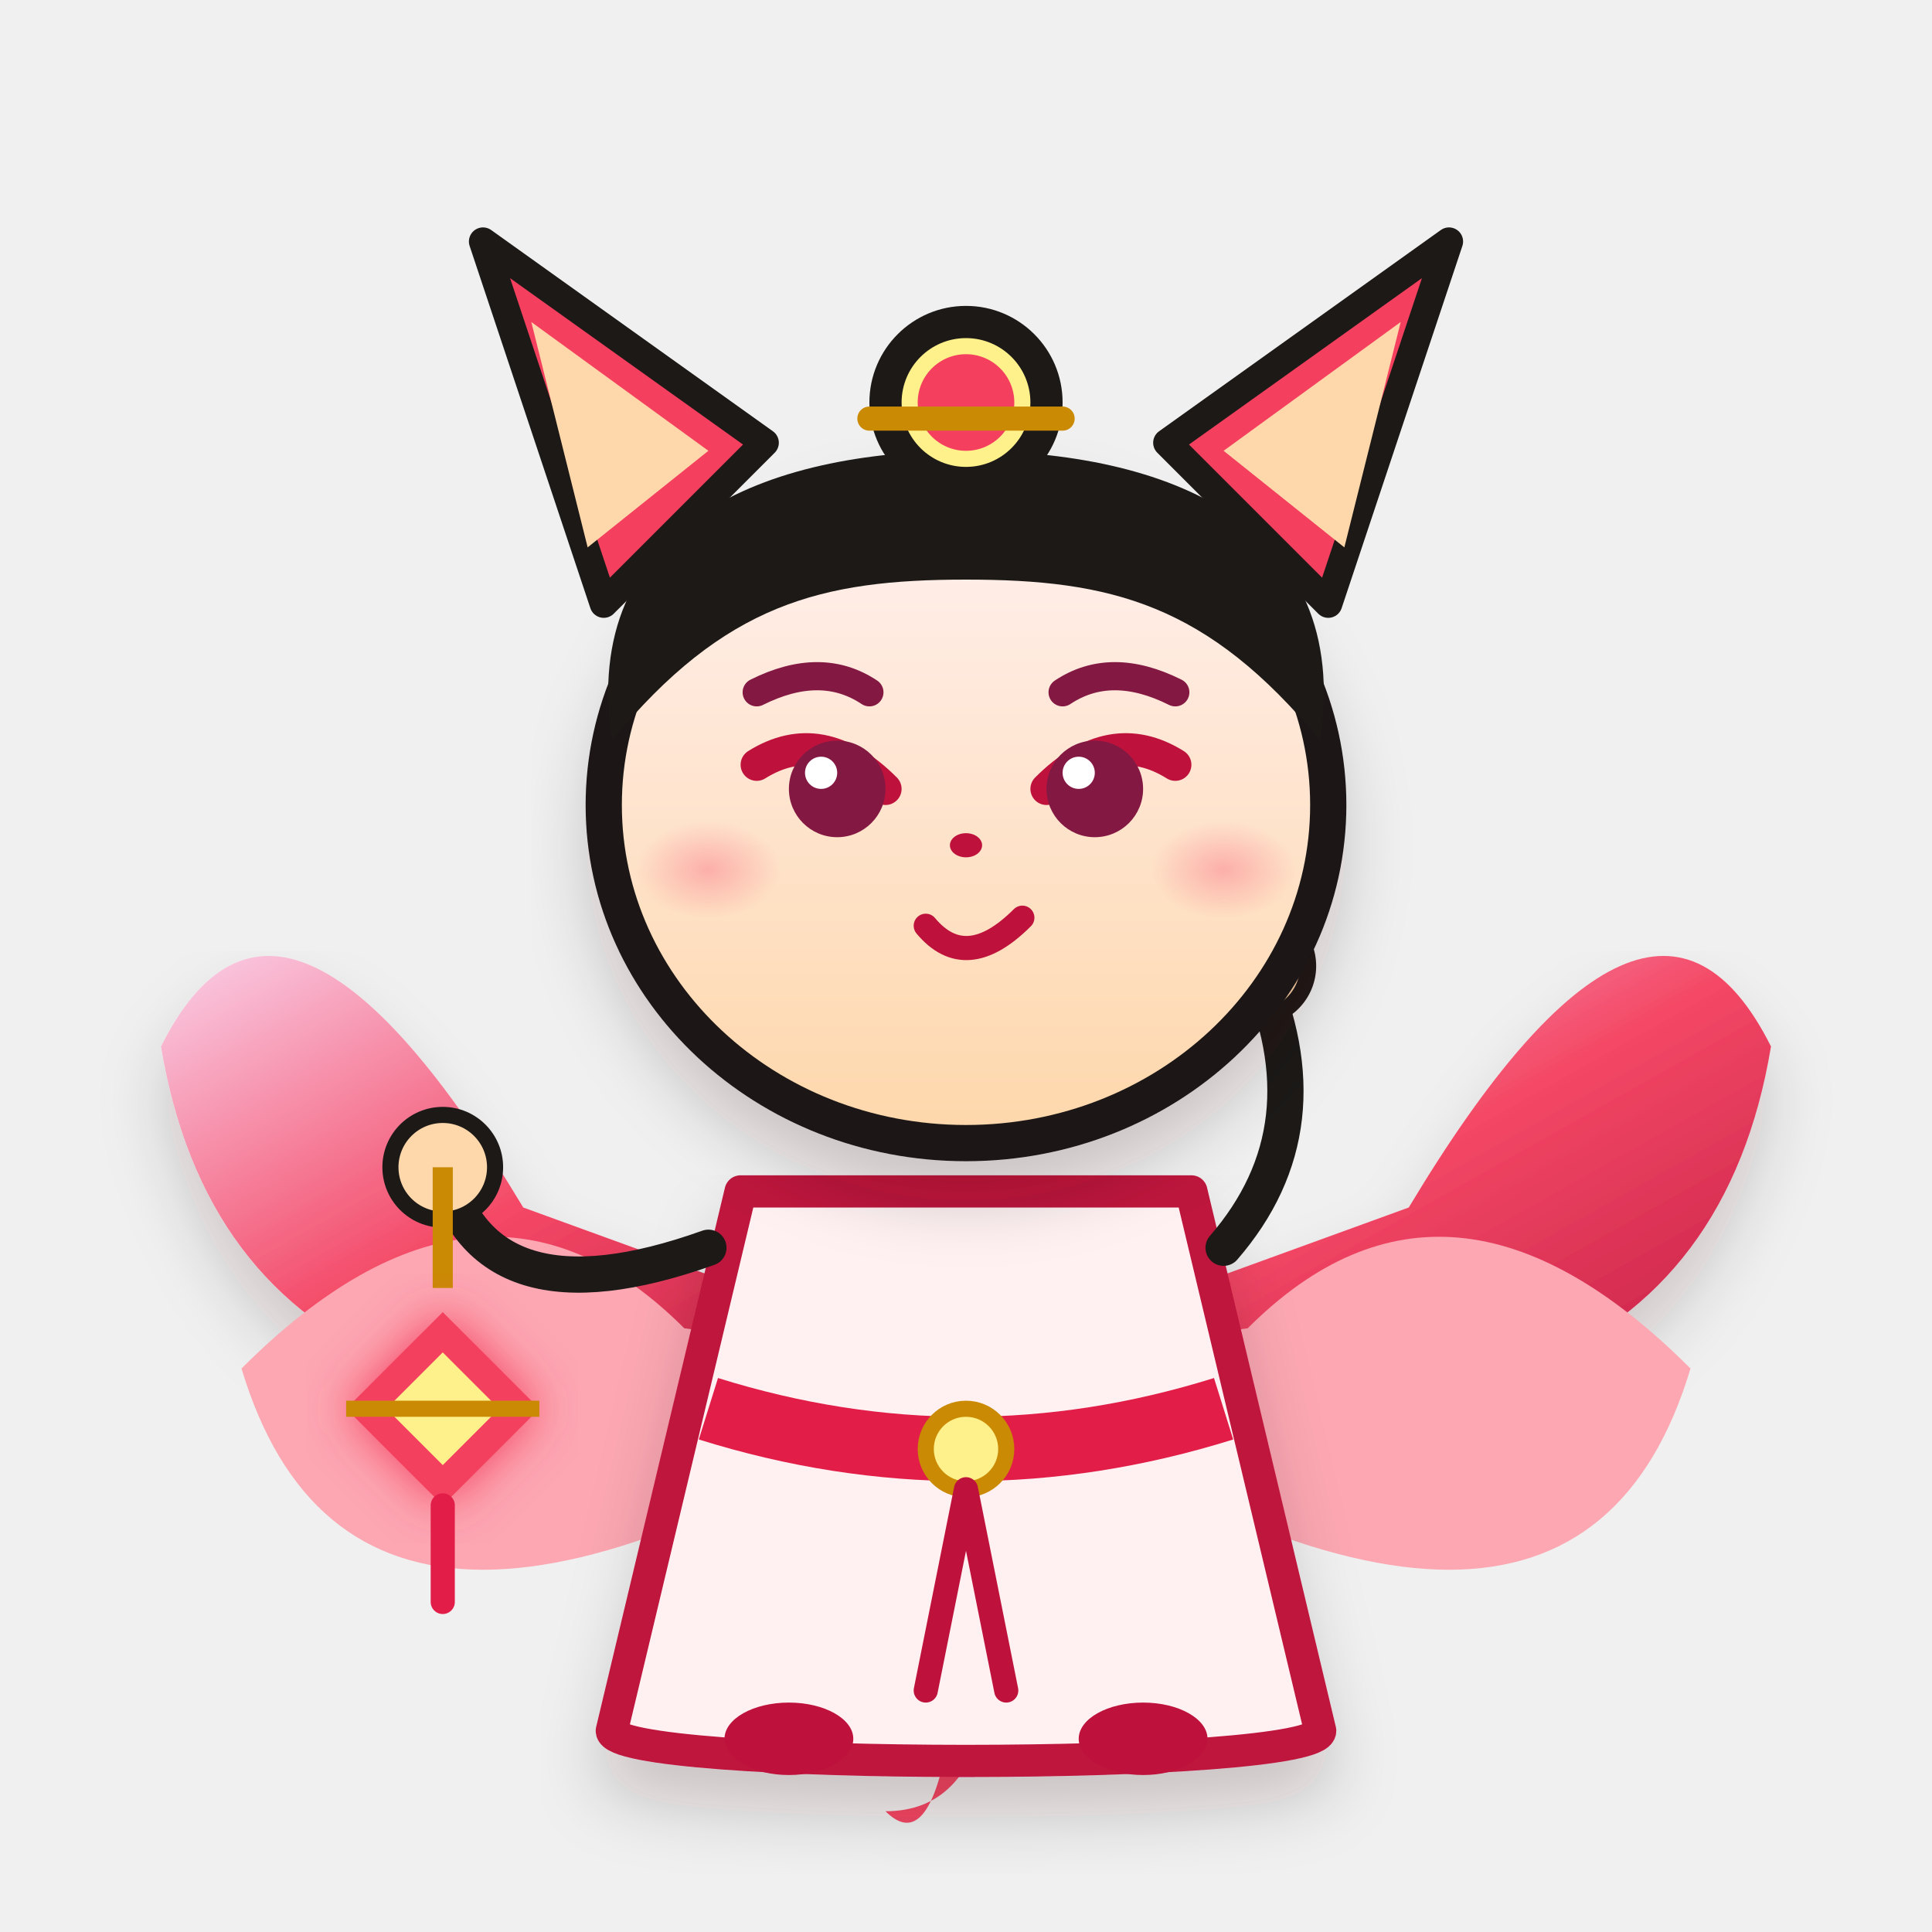
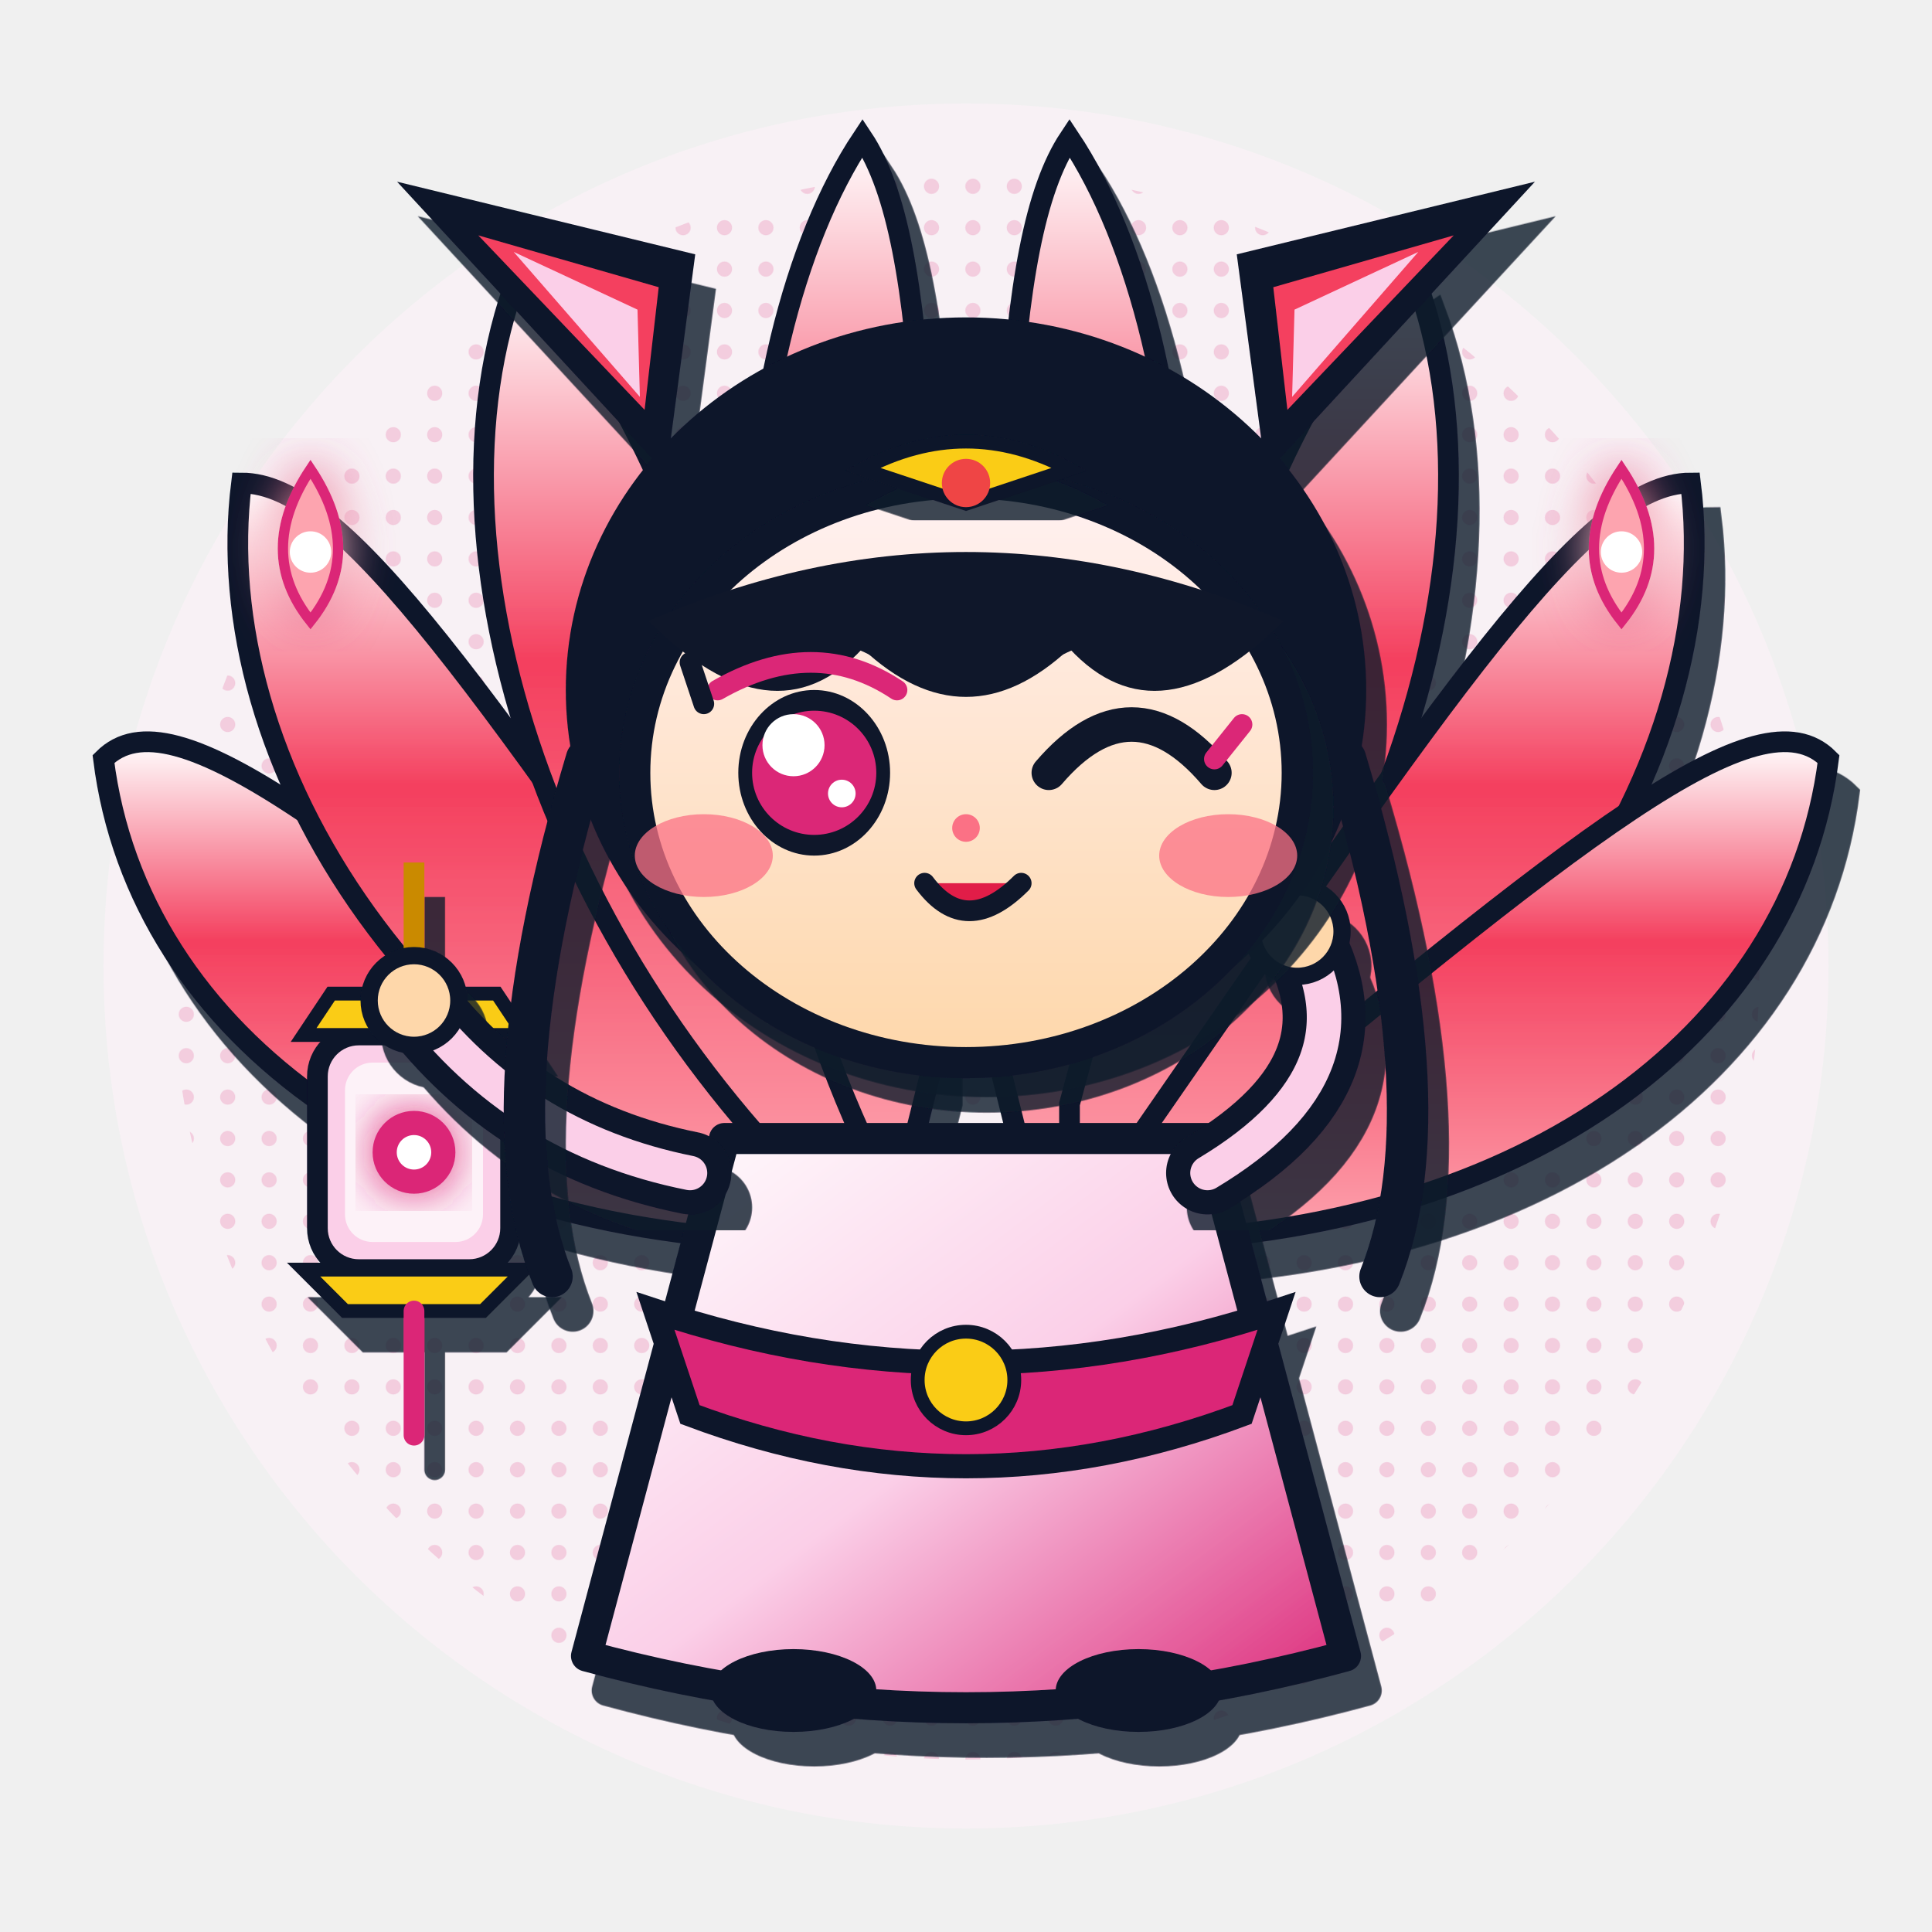
- <svg xmlns="http://www.w3.org/2000/svg" viewBox="0 0 240 240" width="100%" height="100%">
+ <svg xmlns="http://www.w3.org/2000/svg" viewBox="0 0 280 280" width="100%" height="100%">
  <defs>
-     <filter id="ink-shadow" x="-10%" y="-10%" width="130%" height="130%">
-       <feDropShadow dx="0" dy="5" stdDeviation="4" flood-color="#1c1917" flood-opacity="0.18" />
+     <pattern id="halftone-dj" width="6" height="6" patternUnits="userSpaceOnUse">
+       <circle cx="3" cy="3" r="1.1" fill="#db2777" opacity="0.18" />
+     </pattern>
+     <filter id="comic-shadow-dj" x="-20%" y="-20%" width="140%" height="140%">
+       <feDropShadow dx="3" dy="5" stdDeviation="0" flood-color="#0f172a" flood-opacity="0.8" />
    </filter>
-     <filter id="glow-red" x="-20%" y="-20%" width="140%" height="140%">
-       <feGaussianBlur stdDeviation="3" result="blur" />
+     <filter id="glow-foxfire-dj" x="-20%" y="-20%" width="140%" height="140%">
+       <feGaussianBlur stdDeviation="3.5" result="blur" />
      <feComposite in="SourceGraphic" in2="blur" operator="over" />
    </filter>
-     <linearGradient id="pink-grad" x1="0" y1="0" x2="1" y2="1">
-       <stop offset="0%" stop-color="#fbcfe8" />
-       <stop offset="50%" stop-color="#f43f5e" />
-       <stop offset="100%" stop-color="#be123c" />
+     <linearGradient id="tail-grad-dj" x1="0" y1="1" x2="0" y2="0">
+       <stop offset="0%" stop-color="#fda4af" />
+       <stop offset="60%" stop-color="#f43f5e" />
+       <stop offset="100%" stop-color="#ffffff" />
    </linearGradient>
-     <linearGradient id="skin-grad" x1="0" y1="0" x2="0" y2="1">
+     <linearGradient id="silk-grad-dj" x1="0" y1="0" x2="1" y2="1">
+       <stop offset="0%" stop-color="#ffffff" />
+       <stop offset="50%" stop-color="#fbcfe8" />
+       <stop offset="100%" stop-color="#db2777" />
+     </linearGradient>
+     <linearGradient id="skin-dj" x1="0" y1="0" x2="0" y2="1">
      <stop offset="0%" stop-color="#fff1f2" />
      <stop offset="100%" stop-color="#fed7aa" />
    </linearGradient>
-     <radialGradient id="blush-grad" cx="50%" cy="50%" r="50%">
-       <stop offset="0%" stop-color="#fb7185" stop-opacity="0.45" />
-       <stop offset="100%" stop-color="#fb7185" stop-opacity="0" />
-     </radialGradient>
  </defs>
-   <g id="su-daji-idle">
-     <g id="fox-tails" opacity="0.95">
-       <path d="M 120 170 Q 30 190 20 130 Q 35 100 65 150 Z" fill="url(#pink-grad)" filter="url(#ink-shadow)" />
-       <path d="M 120 170 Q 210 190 220 130 Q 205 100 175 150 Z" fill="url(#pink-grad)" filter="url(#ink-shadow)" />
-       <path d="M 120 170 Q 45 220 30 170 Q 60 140 85 165 Z" fill="#fda4af" />
-       <path d="M 120 170 Q 195 220 210 170 Q 180 140 155 165 Z" fill="#fda4af" />
-       <path d="M 120 175 Q 120 235 110 225 Q 130 225 120 175 Z" fill="#f43f5e" />
+   <circle cx="140" cy="140" r="125" fill="#fdf2f8" opacity="0.6" />
+   <circle cx="140" cy="140" r="115" fill="url(#halftone-dj)" />
+   <g id="nine-tails" filter="url(#comic-shadow-dj)">
+     <path d="M 120 180 C 60 180 20 150 15 110 C 25 100 50 120 110 170 Z" fill="url(#tail-grad-dj)" stroke="#0f172a" stroke-width="3" />
+     <path d="M 120 180 C 60 160 30 110 35 70 C 50 70 70 100 115 165 Z" fill="url(#tail-grad-dj)" stroke="#0f172a" stroke-width="3" />
+     <path d="M 125 180 C 80 140 60 80 75 40 C 90 50 105 85 125 160 Z" fill="url(#tail-grad-dj)" stroke="#0f172a" stroke-width="3" />
+     <path d="M 130 175 C 100 120 105 50 125 20 C 135 35 135 75 135 155 Z" fill="url(#tail-grad-dj)" stroke="#0f172a" stroke-width="3" />
+     <path d="M 150 175 C 180 120 175 50 155 20 C 145 35 145 75 145 155 Z" fill="url(#tail-grad-dj)" stroke="#0f172a" stroke-width="3" />
+     <path d="M 155 180 C 200 140 220 80 205 40 C 190 50 175 85 155 160 Z" fill="url(#tail-grad-dj)" stroke="#0f172a" stroke-width="3" />
+     <path d="M 160 180 C 220 160 250 110 245 70 C 230 70 210 100 165 165 Z" fill="url(#tail-grad-dj)" stroke="#0f172a" stroke-width="3" />
+     <path d="M 160 180 C 220 180 260 150 265 110 C 255 100 230 120 170 170 Z" fill="url(#tail-grad-dj)" stroke="#0f172a" stroke-width="3" />
+   </g>
+   <g filter="url(#glow-foxfire-dj)">
+     <g transform="translate(45, 80)">
+       <path d="M 0 10 Q -8 0 0 -12 Q 8 0 0 10 Z" fill="#fda4af" stroke="#db2777" stroke-width="1.5" />
+       <circle cx="0" cy="0" r="3" fill="#ffffff" />
    </g>
-     <path d="M 92 148 L 76 215 C 76 220 164 220 164 215 L 148 148 Z" fill="#fff1f2" stroke="#be123c" stroke-width="4" stroke-linejoin="round" filter="url(#ink-shadow)" />
-     <path d="M 88 175 Q 120 185 152 175" stroke="#e11d48" stroke-width="8" fill="none" />
-     <circle cx="120" cy="180" r="5" fill="#fef08a" stroke="#ca8a04" stroke-width="2" />
-     <path d="M 120 185 L 115 210 M 120 185 L 125 210" stroke="#be123c" stroke-width="3" stroke-linecap="round" />
-     <ellipse cx="98" cy="216" rx="8" ry="4.5" fill="#be123c" />
-     <ellipse cx="142" cy="216" rx="8" ry="4.5" fill="#be123c" />
-     <path d="M 88 155 Q 60 165 55 145" stroke="#1c1917" stroke-width="4.5" fill="none" stroke-linecap="round" />
-     <circle cx="55" cy="145" r="6.5" fill="#fed7aa" stroke="#1c1917" stroke-width="2" />
-     <path d="M 55 145 L 55 160" stroke="#ca8a04" stroke-width="2.5" />
-     <g transform="translate(55, 175)">
-       <polygon points="0,-12 12,0 0,12 -12,0" fill="#f43f5e" filter="url(#glow-red)" />
-       <polygon points="0,-7 7,0 0,7 -7,0" fill="#fef08a" />
-       <path d="M -12 0 L 12 0" stroke="#ca8a04" stroke-width="2" />
-       <path d="M 0 12 L 0 24" stroke="#e11d48" stroke-width="3" stroke-linecap="round" />
+     <g transform="translate(235, 80)">
+       <path d="M 0 10 Q -8 0 0 -12 Q 8 0 0 10 Z" fill="#fda4af" stroke="#db2777" stroke-width="1.5" />
+       <circle cx="0" cy="0" r="3" fill="#ffffff" />
    </g>
-     <path d="M 152 155 Q 165 140 156 120" stroke="#1c1917" stroke-width="4.5" fill="none" stroke-linecap="round" />
-     <circle cx="156" cy="120" r="6.5" fill="#fed7aa" stroke="#1c1917" stroke-width="2" />
-     <ellipse cx="120" cy="100" rx="45" ry="42" fill="url(#skin-grad)" stroke="#1c1917" stroke-width="4.5" filter="url(#ink-shadow)" />
-     <g id="fox-ears">
-       <path d="M 75 75 L 60 30 L 95 55 Z" fill="#f43f5e" stroke="#1c1917" stroke-width="3.5" stroke-linejoin="round" />
-       <path d="M 73 68 L 66 40 L 88 56 Z" fill="#fed7aa" />
-       <path d="M 165 75 L 180 30 L 145 55 Z" fill="#f43f5e" stroke="#1c1917" stroke-width="3.5" stroke-linejoin="round" />
-       <path d="M 167 68 L 174 40 L 152 56 Z" fill="#fed7aa" />
+   </g>
+   <g id="lantern" transform="translate(60, 150)" filter="url(#comic-shadow-dj)">
+     <line x1="0" y1="-25" x2="0" y2="0" stroke="#ca8a04" stroke-width="3" />
+     <rect x="-14" y="0" width="28" height="34" rx="6" fill="#fbcfe8" stroke="#0f172a" stroke-width="3" />
+     <rect x="-10" y="4" width="20" height="26" rx="4" fill="#fdf2f8" />
+     <circle cx="0" cy="17" r="6" fill="#db2777" filter="url(#glow-foxfire-dj)" />
+     <circle cx="0" cy="17" r="2.5" fill="#ffffff" />
+     <path d="M -16 0 L 16 0 L 12 -6 L -12 -6 Z" fill="#facc15" stroke="#0f172a" stroke-width="2" />
+     <path d="M -16 34 L 16 34 L 10 40 L -10 40 Z" fill="#facc15" stroke="#0f172a" stroke-width="2" />
+     <line x1="0" y1="40" x2="0" y2="58" stroke="#db2777" stroke-width="3" stroke-linecap="round" />
+   </g>
+   <g id="body" filter="url(#comic-shadow-dj)">
+     <path d="M 105 165 L 85 240 Q 140 255 195 240 L 175 165 Z" fill="url(#silk-grad-dj)" stroke="#0f172a" stroke-width="4.5" stroke-linejoin="round" />
+     <path d="M 95 190 Q 140 205 185 190 L 180 205 Q 140 220 100 205 Z" fill="#db2777" stroke="#0f172a" stroke-width="3.5" />
+     <circle cx="140" cy="200" r="7" fill="#facc15" stroke="#0f172a" stroke-width="2" />
+     <ellipse cx="115" cy="245" rx="12" ry="6" fill="#0f172a" />
+     <ellipse cx="165" cy="245" rx="12" ry="6" fill="#0f172a" />
+   </g>
+   <g id="arms" filter="url(#comic-shadow-dj)">
+     <path d="M 100 170 Q 75 165 60 145" stroke="#0f172a" stroke-width="12" stroke-linecap="round" fill="none" />
+     <path d="M 100 170 Q 75 165 60 145" stroke="#fbcfe8" stroke-width="5" stroke-linecap="round" fill="none" />
+     <circle cx="60" cy="145" r="6.5" fill="#fed7aa" stroke="#0f172a" stroke-width="2.5" />
+     <path d="M 175 170 Q 200 155 188 135" stroke="#0f172a" stroke-width="12" stroke-linecap="round" fill="none" />
+     <path d="M 175 170 Q 200 155 188 135" stroke="#fbcfe8" stroke-width="5" stroke-linecap="round" fill="none" />
+     <circle cx="188" cy="135" r="6.5" fill="#fed7aa" stroke="#0f172a" stroke-width="2.5" />
+   </g>
+   <g id="hair-back" filter="url(#comic-shadow-dj)">
+     <ellipse cx="140" cy="100" rx="56" ry="52" fill="#0f172a" stroke="#0f172a" stroke-width="4" />
+     <g transform="translate(90, 50) rotate(-20)">
+       <polygon points="0,15 -18,-28 12,-8" fill="#0f172a" stroke="#0f172a" stroke-width="4" />
+       <polygon points="0,10 -14,-22 8,-6" fill="#f43f5e" />
+       <polygon points="0,8 -10,-18 4,-4" fill="#fbcfe8" />
    </g>
-     <ellipse cx="88" cy="108" rx="9" ry="6" fill="url(#blush-grad)" />
-     <ellipse cx="152" cy="108" rx="9" ry="6" fill="url(#blush-grad)" />
-     <path d="M 94 86 Q 102 82 108 86" stroke="#831843" stroke-width="3.5" stroke-linecap="round" fill="none" />
-     <path d="M 146 86 Q 138 82 132 86" stroke="#831843" stroke-width="3.5" stroke-linecap="round" fill="none" />
-     <path d="M 94 95 Q 102 90 110 98" stroke="#be123c" stroke-width="4" stroke-linecap="round" fill="none" />
-     <circle cx="104" cy="98" r="6" fill="#831843" />
-     <circle cx="102" cy="96" r="2" fill="#ffffff" />
-     <path d="M 146 95 Q 138 90 130 98" stroke="#be123c" stroke-width="4" stroke-linecap="round" fill="none" />
-     <circle cx="136" cy="98" r="6" fill="#831843" />
-     <circle cx="134" cy="96" r="2" fill="#ffffff" />
-     <ellipse cx="120" cy="105" rx="2" ry="1.5" fill="#be123c" />
-     <path d="M 115 115 Q 120 121 127 114" stroke="#be123c" stroke-width="3" stroke-linecap="round" fill="none" />
-     <path d="M 76 92 C 72 65 95 56 120 56 C 145 56 168 65 164 92 C 150 75 138 72 120 72 C 102 72 90 75 76 92 Z" fill="#1c1917" />
-     <circle cx="120" cy="50" r="12" fill="#1c1917" />
-     <circle cx="120" cy="50" r="7" fill="#f43f5e" stroke="#fef08a" stroke-width="2" />
-     <path d="M 108 52 L 132 52" stroke="#ca8a04" stroke-width="3" stroke-linecap="round" />
+     <g transform="translate(190, 50) rotate(20)">
+       <polygon points="0,15 18,-28 -12,-8" fill="#0f172a" stroke="#0f172a" stroke-width="4" />
+       <polygon points="0,10 14,-22 -8,-6" fill="#f43f5e" />
+       <polygon points="0,8 10,-18 -4,-4" fill="#fbcfe8" />
+     </g>
+     <path d="M 85 110 Q 70 160 80 185" stroke="#0f172a" stroke-width="6" stroke-linecap="round" fill="none" />
+     <path d="M 195 110 Q 210 160 200 185" stroke="#0f172a" stroke-width="6" stroke-linecap="round" fill="none" />
  </g>
+   <ellipse cx="140" cy="112" rx="48" ry="42" fill="url(#skin-dj)" stroke="#0f172a" stroke-width="4.5" filter="url(#comic-shadow-dj)" />
+   <g transform="translate(140, 68)" filter="url(#comic-shadow-dj)">
+     <path d="M -15 0 Q 0 -8 15 0 L 0 5 Z" fill="#facc15" stroke="#0f172a" stroke-width="2" />
+     <circle cx="0" cy="2" r="3.5" fill="#ef4444" />
+   </g>
+   <path d="M 94 90 Q 112 108 125 94 Q 140 108 155 94 Q 168 108 186 90 Q 140 70 94 90 Z" fill="#0f172a" />
+   <ellipse cx="102" cy="124" rx="10" ry="6" fill="#fb7185" opacity="0.75" />
+   <ellipse cx="178" cy="124" rx="10" ry="6" fill="#fb7185" opacity="0.75" />
+   <g id="eyes">
+     <ellipse cx="118" cy="112" rx="11" ry="12" fill="#0f172a" />
+     <circle cx="118" cy="112" r="9" fill="#db2777" />
+     <circle cx="115" cy="108" r="4.5" fill="#ffffff" />
+     <circle cx="122" cy="115" r="2" fill="#ffffff" />
+     <path d="M 104 100 Q 118 92 130 100" stroke="#db2777" stroke-width="3" stroke-linecap="round" fill="none" />
+     <path d="M 102 102 L 100 96" stroke="#0f172a" stroke-width="3" stroke-linecap="round" />
+     <path d="M 152 112 Q 164 98 176 112" stroke="#0f172a" stroke-width="5" stroke-linecap="round" fill="none" />
+     <path d="M 176 110 L 180 105" stroke="#db2777" stroke-width="3" stroke-linecap="round" />
+   </g>
+   <path d="M 104 94 Q 118 88 128 94" stroke="#0f172a" stroke-width="3.5" stroke-linecap="round" fill="none" />
+   <path d="M 176 94 Q 162 88 152 94" stroke="#0f172a" stroke-width="3.5" stroke-linecap="round" fill="none" />
+   <circle cx="140" cy="120" r="2" fill="#fb7185" />
+   <path d="M 134 128 Q 140 136 148 128" stroke="#0f172a" stroke-width="3" stroke-linecap="round" fill="#e11d48" />
</svg>
